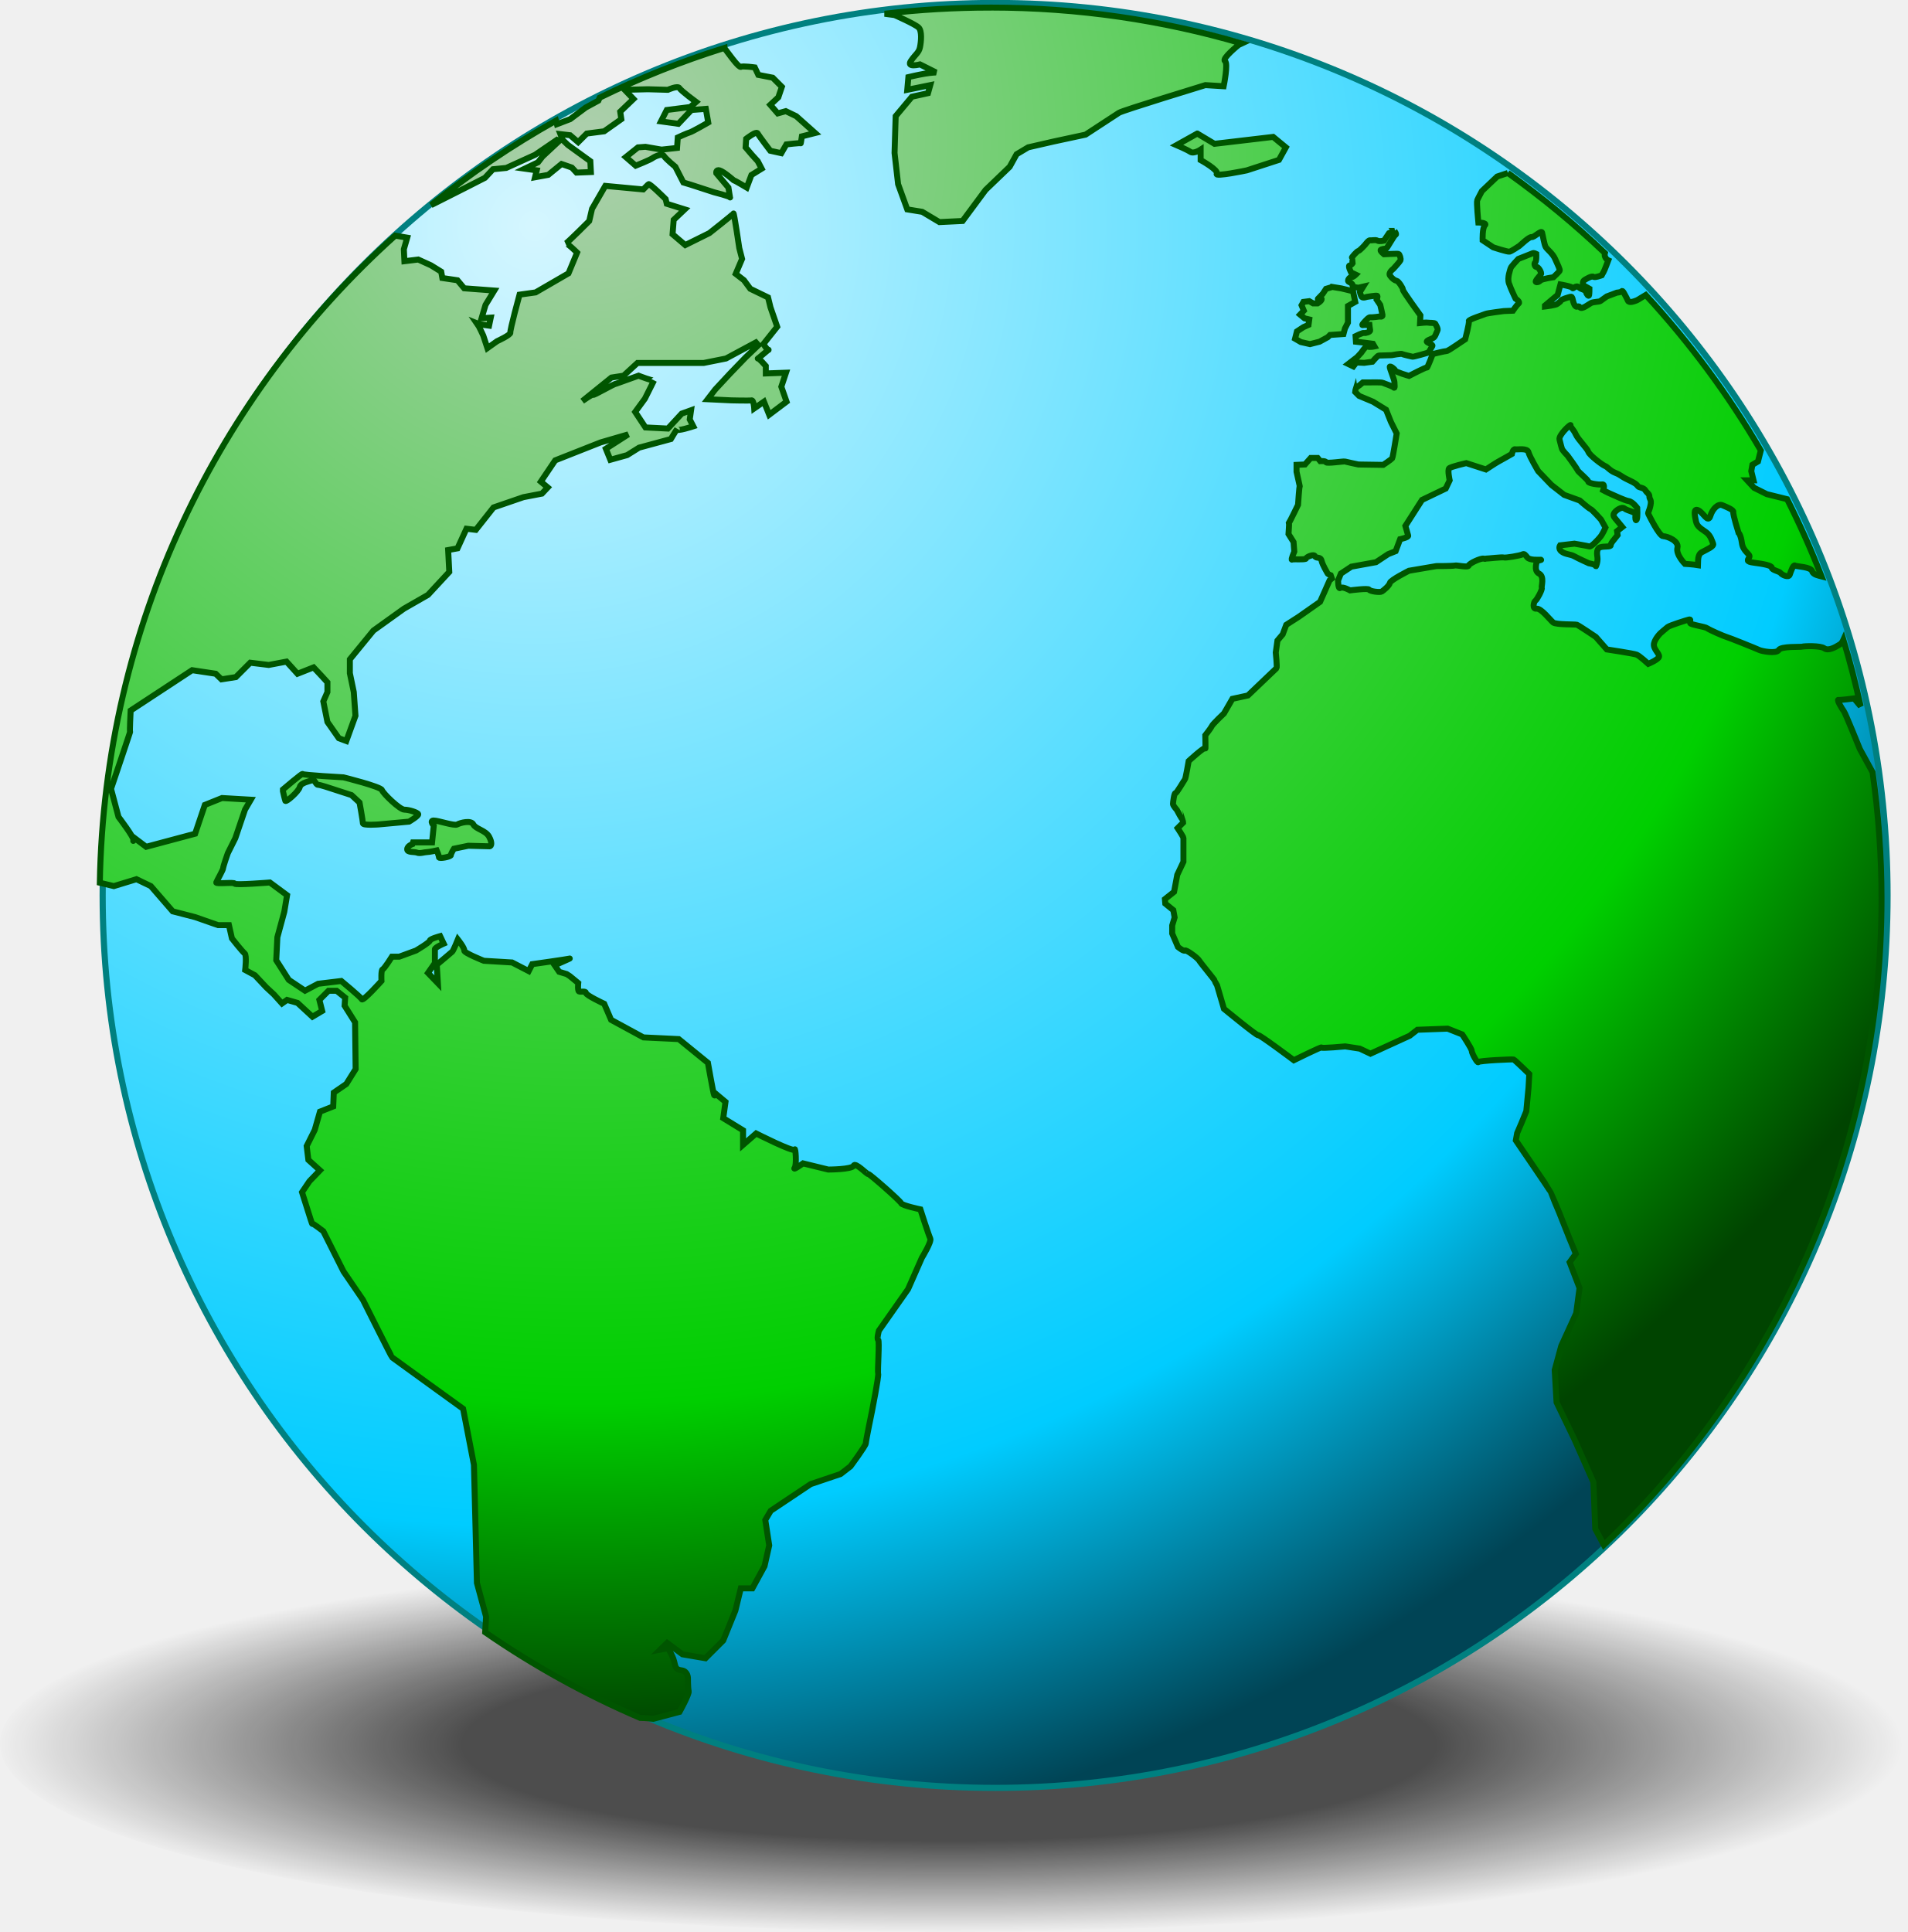
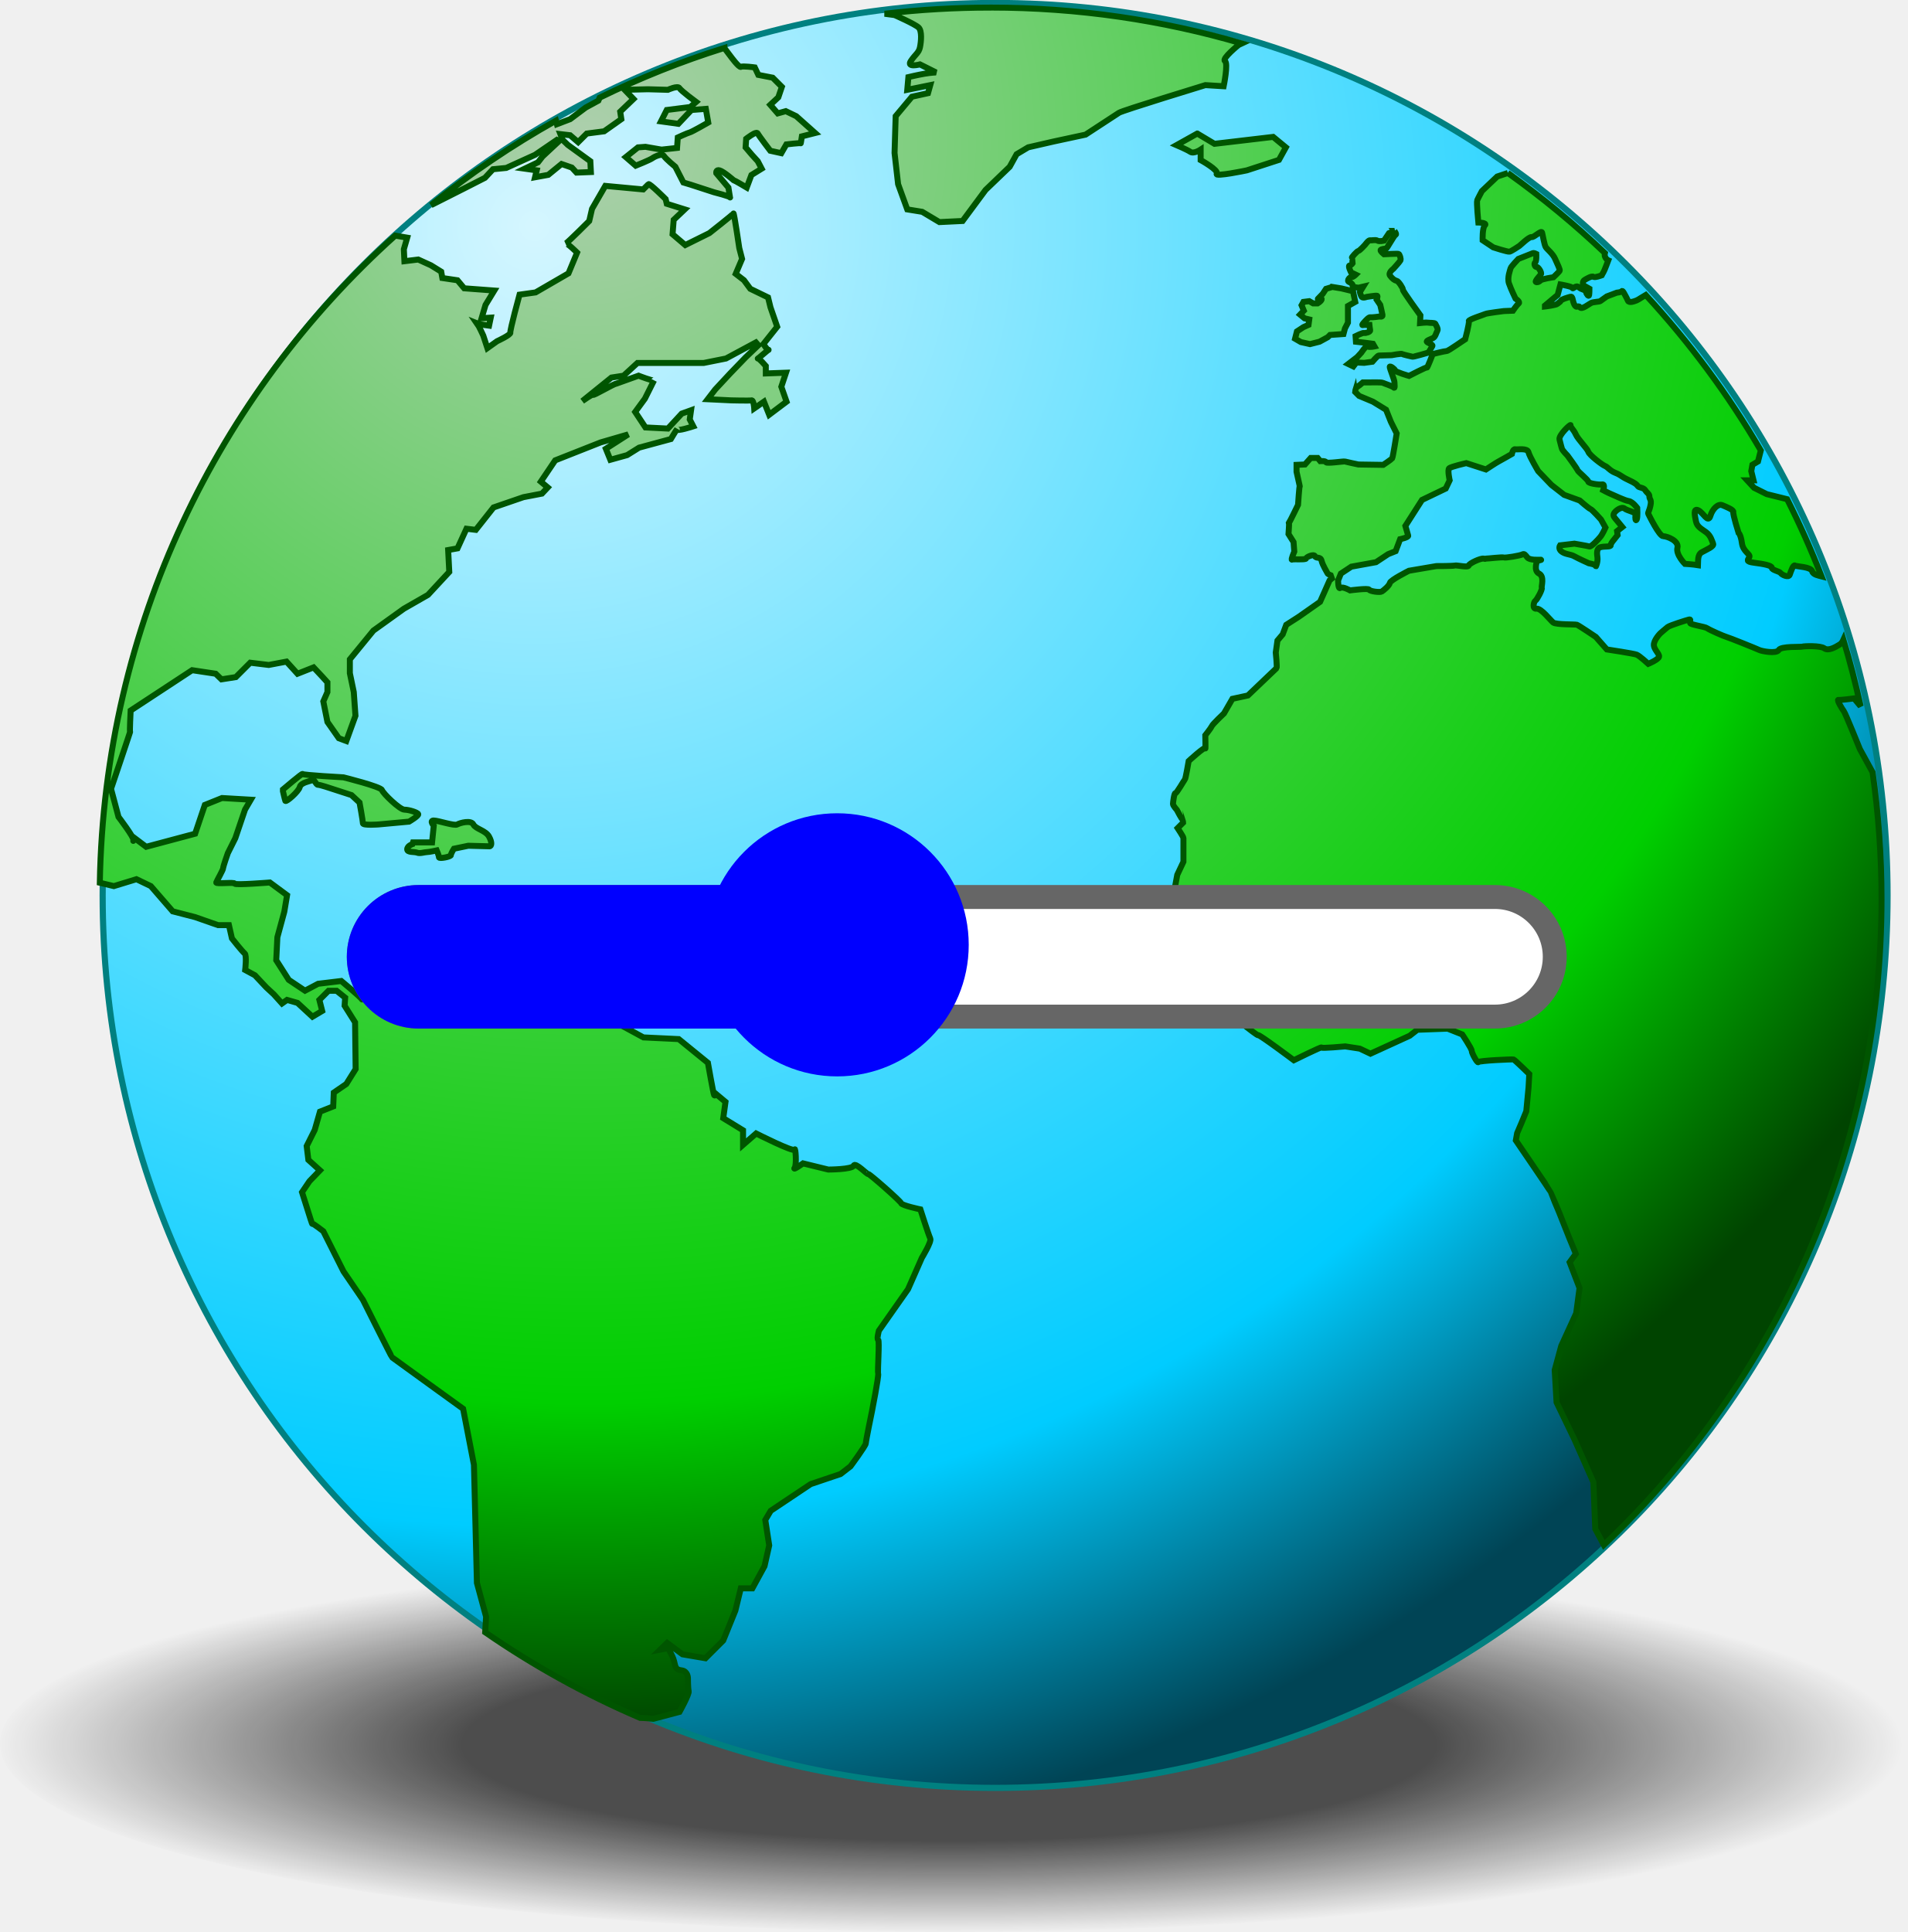
<svg xmlns="http://www.w3.org/2000/svg" viewBox="0 0 159.5 161.54">
  <defs>
    <radialGradient id="c" cx="179.86" cy="727.57" r="79.75" gradientTransform="matrix(1 0 0 .19749 0 583.51)" gradientUnits="userSpaceOnUse">
      <stop stop-opacity=".678" offset="0" />
      <stop stop-opacity=".679" offset=".51" />
      <stop stop-opacity="0" offset="1" />
    </radialGradient>
    <radialGradient id="b" cx="118.19" cy="529.55" r="266.79" gradientUnits="userSpaceOnUse">
      <stop stop-color="#d5f6ff" offset="0" />
      <stop stop-color="#0cf" offset=".792" />
      <stop stop-color="#045" offset="1" />
    </radialGradient>
    <radialGradient id="a" cx="152.35" cy="592.7" r="133.4" gradientUnits="userSpaceOnUse">
      <stop stop-color="#adcfad" offset="0" />
      <stop stop-color="#00cf00" offset=".792" />
      <stop stop-color="#040" offset="1" />
    </radialGradient>
  </defs>
  <g transform="translate(-103.43 -580.98)" fill-rule="evenodd">
    <path transform="translate(2.9289 -.34315)" d="m260 727.11c0 8.698-35.705 15.75-79.75 15.75s-79.75-7.051-79.75-15.75 35.705-15.75 79.75-15.75 79.75 7.051 79.75 15.75z" fill="url(#c)" />
    <path transform="matrix(.51463 0 0 .51463 87.311 327.33)" d="m338 638.36c0 80.081-64.919 145-145 145s-145-64.919-145-145 64.919-145 145-145 145 64.919 145 145z" fill="url(#b)" stroke="#008080" />
    <path d="m186.26,581.615c-2.998,0-5.954.171-8.859.516l.828.109c0,0 1.731.761 2.016,1.047s.208,1.16.109,1.641-.382.579-.766,1.156c-.386.579.766.281.766.281l1.344.672c0,0-.389.01-.969.109s-1.344.281-1.344.281l-.094,1.062 1.922-.391-.188.672-1.344.297-1.359,1.625-.094,3.078 .297,2.609 .766,2.109 1.25.203 1.438.859 1.938-.094 1.922-2.594 2.016-1.938 .578-1.047 .969-.578 2.109-.484 2.688-.578 2.797-1.828c.286-.192 7.219-2.312 7.219-2.312l1.531.094c0,0 .398-1.917.109-2.109s1.141-1.344 1.141-1.344l.266-.125c-6.662-1.954-13.706-3-21-3zm-22.266,3.375c-3.6,1.126-7.08,2.522-10.422,4.156l-.109.25-1.062.578-1.297.969-1.109.422-.078-.297c-3.682,2.062-7.175,4.427-10.438,7.062 1.655-.824 4.5-2.281 4.5-2.281l.672-.719 1.109-.109 2.406-1.094 1.828-1.25 .188.094-1.391,1.297-.375.484-1.109.531 1,.141-.141.578 1.109-.203 1.109-.906 .859.297 .391.422 1.203-.047-.047-.906-1.875-1.359-.438-.422-.188-.484 .812.094 .672.578 .719-.719 1.453-.188 1.438-1.016-.094-.625 1.109-1.062-.734-.766 1.938-.047 1.672.047c0,0 .824-.38.969-.141s1.391,1.156 1.391,1.156l-.484.422-1.969.25-.484.953 1.453.203 1.094-1.156 1.203-.094 .203,1.141c0,0-1.355.781-1.547.828s-1,.422-1,.422l-.062.875-1.297.141-1.344-.234-.625.047-1.016.812 .828.719c0,0 1.199-.482 1.391-.625s.825-.43.969-.188 .953.906.953.906l.672,1.312 .625.188 1.922.625c0,0 1.359.343 1.359.438 0,.097-.141-.828-.141-.828l-1.016-1.203c0,0-.051-.328.281-.234 .341.096 1.156.812 1.156.812 .142.048 1.109.625 1.109.625l.391-1.047 .859-.531-.328-.625-.484-.531-.531-.625 .047-.719c0,0 .137-.111.281-.203 .143-.095.59-.424.688-.234 .094.192 1.047,1.438 1.047,1.438l.922.203 .422-.734c0,0 1.203-.143 1.203-.094s.094-.578.094-.578l1.109-.281-1.578-1.406-.875-.422-.672.188-.625-.719 .672-.625 .297-.875-.766-.766-1.203-.234-.297-.625c0,0-1.011-.141-1.156-.047-.146.1-.859-.875-.859-.875l-.531-.703zm39.547,7.156-1.734.969c0,0 .868.371 1.156.562s.859-.188.859-.188v.875c0,0 1.539.85 1.344,1.141s2.516-.281 2.516-.281l2.688-.875 .578-1.047-1.062-.875-4.906.578-1.438-.859zm25.969,3.297-.891.297-1.281,1.219c0,0-.326.605-.391.766-.067.162.094,1.859.094,1.859s.772.011.547.234-.188,1.25-.188,1.25l.891.594c0,0 1.194.393 1.359.359 .154-.031.73-.42.828-.484 .089-.063.792-.763 1.016-.734 .224.035.808-.604.875-.375 .063.225.186,1.026.312,1.219s.59.538.781.984 .443.908.375,1c-.067.1-.516.531-.516.531s-.948.133-1.078.266-.294.189-.391.125 .325-.517.422-.641c.097-.131-.231-.641-.359-.609s-.25-.279-.125-.375c.13-.097.094-.719.094-.719s-.186-.096-.281-.062-1.219.484-1.219.484-.608.638-.641.766-.305.802-.141,1.281 .547,1.266.547,1.266 .423.277.266.406-.484.609-.484.609l-.766.031c0,0-1.385.173-1.516.234-.126.066-1.467.479-1.406.609 .068.128-.297,1.5-.297,1.5-.062.032-1.403,1-1.562,1s-1.156.25-1.156.25-.454,1.19-.484,1.125-1.5.703-1.5.703-1.124-.324-1.156-.453-.423-.409-.453-.312 .391,1.089.391,1.281 .066.579-.062.453-.779-.325-.906-.391c-.131-.063-1.219-.031-1.219-.031h-.453c0,0-.546.488-.578.391-.024.068-.062.406-.062.406l.328.328 1.156.484 1.094.672 .406,1.016 .484.969c0,0-.315,1.979-.375,2.078-.071.094-.75.547-.75.547l-2.078-.031c0,0-1.029-.218-1.125-.25s-1.55.191-1.578.062-.484-.094-.484-.094l-.219-.266h-.578l-.484.547-.703.031v.578c0,0 .298,1.315.266,1.219s-.141,1.547-.141,1.547-.68,1.394-.75,1.5c.016.042-.047.938-.047.938l.422.672 .062.797c0,0-.316.735-.188.672 .13-.065 1.144.034 1.172-.094s.657-.411.75-.188c.095.224.447-.013.547.375 .089.384.45.936.484,1.031s.281.188.281.188l.094.266-.188.156-.797,1.797-1.781,1.25-1.047.672-.297.797-.438.516-.141,1c0,0 .129,1.246.062,1.312l-2.391,2.281-1.297.281-.703,1.219c0,0-.954.898-1.016,1.062-.067.158-.547.766-.547.766s.032,1.285 0,1.094-1.391,1.062-1.391,1.062-.249,1.465-.312,1.531c-.064.061-.698,1.188-.797,1.156s-.203.777-.203.906 .328.5.328.5 .454.878.484.781c.016.043.031.281.031.281l-.453.453c0,0 .484.732.484.828v1.984l-.516,1.094-.266,1.422-.766.609 .031.375 .672.547 .109.609-.203.672v.672l.484,1.125c0,0 .482.393.578.297s1.057.605 1.188.828 1.312,1.637 1.312,1.703c0,.063.188.375.188.375l.578,1.969c0,0 2.795,2.298 2.859,2.203 .064-.093 2.984,2.094 2.984,2.094s2.344-1.16 2.312-1.062c-.035.094 1.984-.094 1.984-.094l1.219.188 .891.422 3.281-1.5 .641-.5 2.531-.094 1.219.484c0,0 .797,1.183.797,1.375s.482,1.066.547.938c.062-.125 2.855-.249 2.953-.219 .093.031 1.312,1.219 1.312,1.219l-.062,1.125-.188,1.984-.391.953-.375.875-.109.609c0,0 2.891,4.234 2.891,4.266s.734,1.766.734,1.766l.875,2.203 .516,1.25-.516.703 .828,2.156-.281,2.109-1.25,2.734-.547,2.016 .156,2.703 1.5,3.109 1.578,3.562 .156,3.906 .719,1.344c14.306-13.576 23.219-32.768 23.219-54.047 0-3.582-.261-7.115-.75-10.562l-1.062-1.938c0,0-1.215-3.012-1.344-3.172s-.612-.969-.453-.938 1.312-.125 1.312-.125l.547.656c-.414-1.88-.885-3.739-1.438-5.562-.069.152-.15.299-.297.391-.384.242-.96.568-1.297.328-.334-.242-1.696-.189-1.844-.141-.143.048-1.775-.053-1.969.281-.192.338-1.426.098-1.625,0-.192-.095-2.558-1.048-2.75-1.094s-1.4-.575-1.594-.719c-.192-.146-1.391-.294-1.438-.438s.102-.345-.094-.297c-.188.044-1.59.484-1.781.625-.196.15-.625.531-.625.531s-.58.583-.531,1.016 .582.776.391,1.016-.859.516-.859.516-.732-.67-.969-.766-2.5-.438-2.5-.438l-.922-1.047c0,0-1.433-.967-1.578-1.016-.146-.048-1.741.004-1.984-.188-.242-.196-1.007-1.205-1.391-1.156-.386.048-.238-.576-.094-.672s.579-.918.531-1.062c-.05-.146.246-.963-.234-1.203-.481-.246-.156-1.062-.156-1.062s.489-.094.297-.094-.915.052-1.109-.188-.251-.345-.438-.25c-.196.097-1.389.298-1.531.25-.146-.047-1.308.094-1.5.094s.052.049-.188,0-1.203.389-1.25.578c-.044.192-1.011-.044-1.156,0-.147.048-1.547.047-1.547.047l-2.297.391c0,0-1.546.776-1.594,1.016s-.529.625-.672.719c-.143.097-1.009-.013-1.062-.156-.045-.144-1.594.062-1.594.062s-.62-.349-.812-.203c-.192.144-.188-.625-.188-.625l.234-.578 .875-.578 2.062-.375 1.016-.672 .625-.25 .375-1c0,0 .72-.15.672-.297-.047-.144-.234-.812-.234-.812l1.391-2.172 1.984-.953 .328-.688c0,0-.189-.853-.047-1 .143-.145 1.438-.438 1.438-.438l1.641.531c0,0 .871-.575 1.062-.672s1.109-.625 1.109-.625 .088-.438.281-.391 1.011-.135 1.109.25 .812,1.578.812,1.578l1.109,1.156 1.062.828 1.297.469c0,0 .763.67.906.719s.875.875.875.875l.375.672c0,0-.229.524-.422.766s-.777.864-.922.812c-.145-.044-1.25-.234-1.25-.234l-1.203.141c0,0-.195.291.141.531s.728.199 1.062.391c.342.192 1.203.578 1.203.578s.578.091.578.234 .189-.383.141-.719-.087-.762.25-.859 .859-.01.859-.156c0-.143.156-.328.156-.328l.422-.531-.047-.328 .438-.344-.438-.531c-.19-.242-.389-.384-.25-.625 .147-.239.629-.584.875-.391 .239.192.97.289.922.531s-.004.58.094.391c.092-.194.047-.969.047-.969s-.381-.53-.719-.578c-.333-.05-1.215-.482-1.453-.578s-.672-.328-.672-.328 .19-.533-.094-.484c-.291.047-1.156-.093-1.156-.234 0-.147-.862-.828-.906-.969-.048-.147-.828-1.203-.828-1.203s-.423-.434-.469-.578-.107-.382-.203-.766 .969-1.346.922-1.203 .243.333.438.766 .95,1.165 1.047,1.453 1.154,1.094 1.391,1.188c.245.095.392.387.875.578s.439.287 1.062.578 .72.39.812.531c.1.147.478.104.625.344 .143.239.344.291.344.531s.195.237.094.719c-.094.481-.237.623-.188.719s.913,1.875 1.25,1.875 1.332.394 1.188.969c-.143.576.625,1.344.625,1.344s.649.035 1.094.109c.018-.336-.052-.874.312-1.078 .428-.241 1.051-.481.953-.719s-.195-.667-.578-.953-.764-.446-.859-.922c-.094-.482-.245-1.116.188-.922s.819,1.114 1.016.484c.189-.624.664-1.051 1-.906s.97.386.922.578 .438,1.734.438,1.734 .185.14.281.859 .719.916.625,1.156c-.097.238-.382.386.391.484s1.484.229 1.484.422 .638.296.734.438c.094.145.668.428.766.141s.293-.862.438-.766 1.34.098 1.438.484c.075.284.547.361.781.422-.855-2.206-1.821-4.355-2.875-6.453l-1.703-.422-1.062-.531-.578-.625h.531l-.188-.766 .094-.531 .469-.281 .234-.922c-2.732-4.688-5.971-9.035-9.625-13-.207.114-.601.393-.75.453-.16.064-.637.255-.734.031-.094-.225-.297-.578-.297-.578s-.152-.315-.219-.219c-.057.093-.422.125-.422.125l-.828.312c0,0-.453.326-.547.391-.099.064-.573.06-.766.156s-.779.584-.938.359-.255.149-.453-.203c-.188-.352-.118-.738-.344-.672-.221.064-.736.2-.797.328-.067.128-.142.122-.266.25-.129.127-1.062.234-1.062.234v-.078l1.062-.891 .234-.875c0,0 .986.169 1.016.297s.264-.289.516-.062c.259.224.576.197.609.391s.219.41.25.281 .031-.547.031-.547-.275-.15-.438-.25-.13-.392.031-.484c.158-.096.605-.364.734-.266 .129.093.703-.125.703-.125s.093-.189.156-.281c.067-.1.391-.969.391-.969s-.234-.101-.297-.391c-.012-.055-.002-.132.016-.219-2.541-2.42-5.263-4.659-8.125-6.703zm-71.859.938-.438.438-3.172-.297-1.109,1.922-.234,1.016c0,0-1.741,1.741-1.953,1.875 .127-.037.938.766.938.766l-.719,1.734-2.75,1.594-1.344.188c0,0-.814,2.981-.766,3.172s-1.109.719-1.109.719l-.812.578-.344-1.047c0,0-.369-.811-.516-1.016 .215.089 1,.188 1,.188l.141-.672-.766.047 .328-1.109 .734-1.203-2.516-.188-.562-.672-1.266-.188-.094-.531-.859-.531-1.062-.484-1.156.141-.047-1 .281-.969-1-.172c-14.869,13.363-24.327,32.634-24.703,54.109l1.172.281 1.891-.578 1.203.578 1.828,2.109 1.875.484 1.922.672h.906l.25,1.109c0,0 .87,1.106 1.062,1.25s.047,1.391.047,1.391l.812.438 .953,1.016 .625.578 .688.766 .422-.297 .875.25 1.25,1.156 .812-.484-.234-.922 .766-.766h.672l.719.578-.047.672 .875,1.391 .047,3.906-.781,1.25-1.047.719-.047,1.156-1.109.438-.438,1.531-.672,1.344 .141,1.156 .969.875-.875.906-.625.922 .578,1.828c0,0 .281.91.281.812s.922.625.922.625l1.688,3.359 1.625,2.375c0,0 2.389,4.775 2.438,4.812 .717.527 5.938,4.297 5.938,4.297l.906,4.688 .25,9.875 .766,2.828-.078,1.297c4.046,2.793 8.382,5.198 12.953,7.156 .393.001 1.109.078 1.109.078l2.188-.578c0,0 .829-1.478.766-1.734s-.062-1.094-.062-1.094-.004-.572-.516-.641c-.516-.062-.513-.246-.641-.766-.13-.511-.516-1.094-.516-1.094l-.641.125 .578-.562 1.281.953 1.922.328 1.484-1.484 1.016-2.5 .453-1.859h.969l1.016-1.859 .391-1.734-.328-2.125 .453-.766 3.344-2.234 2.5-.844 .828-.641c0,0 1.281-1.729 1.281-1.922s.516-2.688.516-2.688 .582-2.949.516-3.141c-.062-.196.13-2.764 0-2.828s.062-.766.062-.766l2.438-3.469 1.156-2.625c0,0 .833-1.353.703-1.609s-.828-2.438-.828-2.438-1.543-.323-1.609-.516c-.064-.192-2.69-2.502-2.75-2.438-.068.063-1.09-1.028-1.219-.703s-2.125.328-2.125.328l-2.109-.516c0,0-.894.635-.703.375s.064-1.79 0-1.531c-.064.254-3.219-1.344-3.219-1.344l-1.094.953v-1.219l-1.656-1.016 .188-1.359-.766-.641c0,0-.123.19-.188.062s-.516-2.688-.516-2.688l-2.438-1.984-2.953-.141-2.703-1.469-.578-1.344c0,0-1.531-.713-1.531-.906s-.446-.058-.578-.125c-.125-.062-.062-.703-.062-.703l-.703-.578-.266-.172-.625-.188-.375-.547c0,0 1.394-.612 1.25-.562s-3.125.469-3.125.469l-.297.578-1.391-.719-2.359-.141c0,0-1.689-.668-1.641-.859s-.531-.922-.531-.922-.372.92-.469,1.016-1.297,1.094-1.297,1.094l.094,1.547-.828-.859 .578-.828v-1.156c0-.147.734-.469.734-.469l-.297-.625c0,0-.859.23-.859.375s-1.156.828-1.156.828l-1.406.516h-.609c0,0-.632,1.012-.781,1.062-.142.049-.094.969-.094.969s-1.544,1.723-1.641,1.531-1.719-1.531-1.719-1.531l-1.938.234-1.094.578-1.359-.906-1.047-1.641 .094-1.922 .578-2.125 .234-1.391-1.438-1.062c0,0-2.938.238-2.938.094s-1.597.054-1.547-.094c.046-.142.578-1.057.578-1.203 0-.145.391-1.25.391-1.25l.625-1.25 .812-2.391 .484-.828-2.406-.141-1.438.578-.812,2.406-4.094,1.094-1.016-.766c0,0-.099.444-.047.203 .045-.24-1.25-1.938-1.25-1.938l-.625-2.344c0,0 1.645-4.865 1.594-4.766-.048.094.047-1.781.047-1.781l5.141-3.375 1.969.297 .484.469 1.203-.188 1.203-1.203 1.547.188 1.484-.281 .922,1.016 1.344-.531 .719.766 .438.484v.812l-.344.781 .344,1.719 .953,1.359 .625.234 .766-2.109-.141-1.984-.328-1.578v-1.156l1.969-2.406 2.547-1.828 2.016-1.156 1.781-1.922-.094-1.828 .781-.141 .75-1.641 .781.094 1.484-1.875 2.5-.859 1.547-.297 .484-.516-.578-.484 1.203-1.781 3.797-1.5 2.312-.672-1.875,1.203 .375.922 1.406-.391 1-.625 2.656-.719c0,0 .418-.704.516-.828-.093.24 1.359-.234 1.359-.234l-.297-.578 .109-.766-.781.281-1.156,1.25-1.875-.094-.859-1.297 .812-1.109 .766-1.531c-.049.093-1.297-.391-1.297-.391l-1.875.672c-.192,0-1.969,1.065-1.922.922s-.906.531-.906.531l2.438-1.969 1.016-.156 1.156-1.062h5.531l1.875-.375 2.5-1.344 .203.234-1.062,1.016-1.297,1.344-1.25,1.344-.625.812 1.969.094c0,0 1.541.039 1.688,0 .192-.048.234.672.234.672l.812-.562 .438,1.094 1.453-1.094-.438-1.25 .391-1.172-1.688.062v-.625c0,0-.623-.72-.672-.625-.05.097.955-.815.906-.719s-.438-.484-.438-.484l1.156-1.453-.562-1.625-.203-.828-1.484-.719-.531-.719-.688-.531 .531-1.25-.234-.906c0,0-.436-2.986-.484-2.891s-2.016,1.641-2.016,1.641l-2.016,1-1.062-.906 .094-1.203 .922-.875-1.5-.469-.094-.391c0,0-1.343-1.345-1.438-1.25zm62.375,3.906-.453.188-.422.625c0,0-.39.096-.547,0s-.481.001-.609-.031c-.128-.036-.422.375-.422.375s-.433.484-.562.516-.579.547-.547.578 .062.453.062.453-.09.155-.25.188 .125.578.125.578l.391.188c0,0-.232.233-.359.203-.13-.035-.427.312-.203.406 .225.093.328.234.297.328-.028.1.484.156.484.156l.406-.094-.281.453c0,0 .061.277.156.406 .099.128.422,0 .422,0s.763-.126.859-.094c.093.031-.031.328-.031.328l.297.438c0,0 .155.653.188.844 .035.196-.25.125-.25.125s-.616.091-.75.062-.37.229-.594.484c-.226.262.031.156.031.156h.469c0,0 .033.32.062.453s-.374.251-.5.219-.719.266-.719.266l.031.469 .719.078 .703.094 .125.219c0,0-.453.097-.578,0s-.516.516-.516.516l-.344.375-.75.578 .422.203 .25-.328 .656.031 .688-.094c0,0 .435-.516.531-.516l1.078-.031c0,0 .81-.158.906-.094s.728.188.828.219c.094.031 1.344-.344 1.344-.344s.265-.419.328-.547c.067-.128-.357-.247-.453-.344s.322-.232.516-.328 .262-.451.359-.609c.093-.159-.14-.485-.172-.578-.031-.099-.482-.064-.609-.094s-.672.031-.672.031l.031-.641c0,0-1.501-2.06-1.469-2.156 .032-.093-.355-.705-.516-.734s-.354-.166-.547-.422c-.191-.254.266-.578.266-.578s.529-.576.594-.703c.064-.129-.062-.515-.156-.547-.097-.031-1.219.031-1.219.031s-.311-.248-.281-.344 .356-.125.453-.125c.091,0 .669-1.124.797-1.156s-.094-.328-.094-.328zm-5.203,4.688-.516.156-.281.422c0,0-.485.505-.391.406 .099-.093.357-.081.297.078-.067.159-.328.312-.328.312h-.375l-.328-.188-.484.062-.156.281 .188.453-.312.328 .375.312 .391.094-.062.453-.422.188-.547.359-.156.609 .484.281 .766.172 .797-.203 .688-.375 .188-.188 1.125-.078 .125-.469 .25-.484v-1.391l.609-.344-.188-.891-.969-.234-.766-.125zm-86.094,40.719c0-.101-1.641,1.297-1.641,1.297v.141c0,0 .148.668.203.812 .045.143 1.107-.773 1.203-1.156s.855-.482 1.047-.578c.196-.093.291.391.484.391s1.062.297 1.062.297l1.734.562 .672.625c0,0 .281,1.539.281,1.734 0,.194 1.312.094 1.312.094l2.547-.234c-0-0.0.817-.48.766-.625-.044-.143-.772-.375-1.156-.375s-1.782-1.352-1.875-1.641c-.1-.289-3.219-1.062-3.219-1.062s-3.422-.187-3.422-.281zm10.969,3.891c-.382,0 0,.438 0,.438l-.141,1.391h-1.594l-.047.141c0,0-.438.149-.438.438s.585.185.828.281 .618-.047.812-.047 .828-.141.828-.141 .188.433.188.578 1-.043 1-.188 .25-.531.25-.531l1.203-.25c0,0 1.638.047 1.781.047s.244-.284-.047-.812-1.12-.63-1.312-1.016c-.192-.382-1.102-.138-1.344,0-.24.146-1.581-.328-1.969-.328z" fill="url(#a)" stroke="#050" stroke-width=".5" />
-     <path transform="matrix(.56111 0 0 .63107 93.176 265.56)" d="m255 557.86c0 28.443-40.294 51.5-90 51.5s-90-23.057-90-51.5 40.294-51.5 90-51.5 90 23.057 90 51.5z" fill="url(#d)" />
  </g>
+   <rect x="30" y="75" width="100" height="10" rx="5" fill="#fff" stroke="#666" stroke-width="2" />
+   <rect x="30" y="75" width="40" height="10" rx="5" fill="blue" stroke="blue" stroke-width="2" />
+   <circle cx="70" cy="79" r="11" fill="blue" />
</svg>
